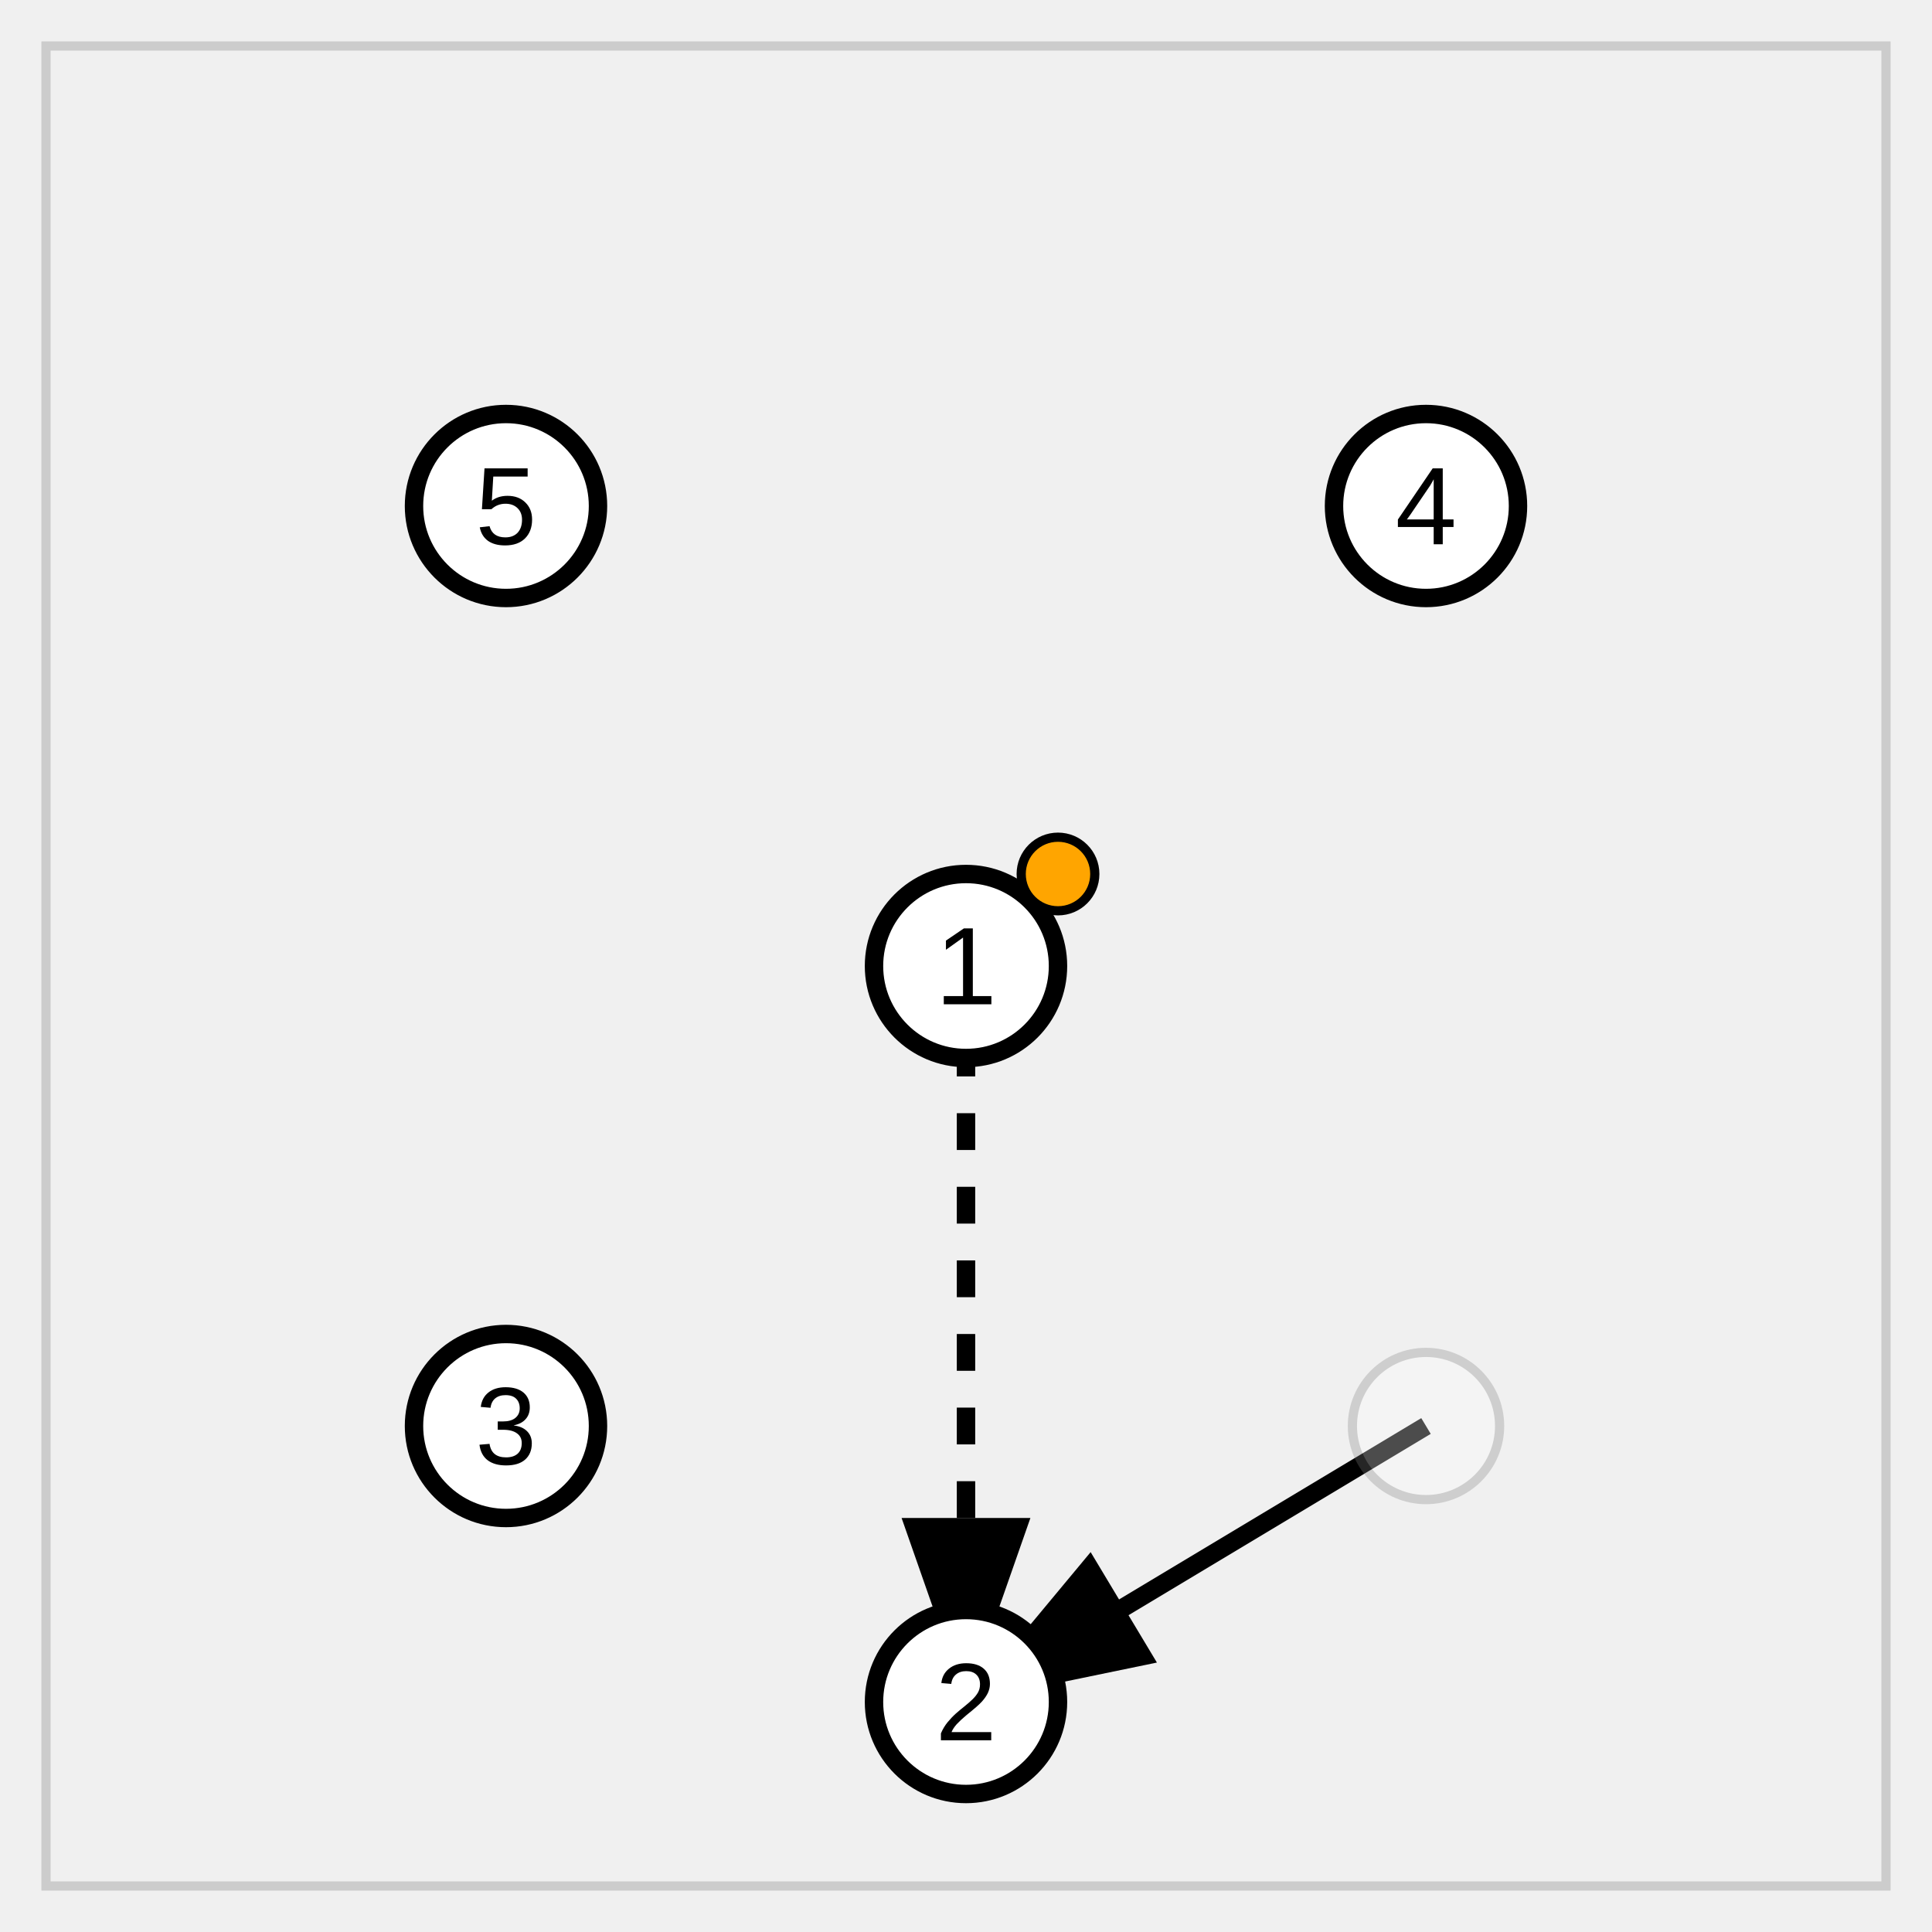
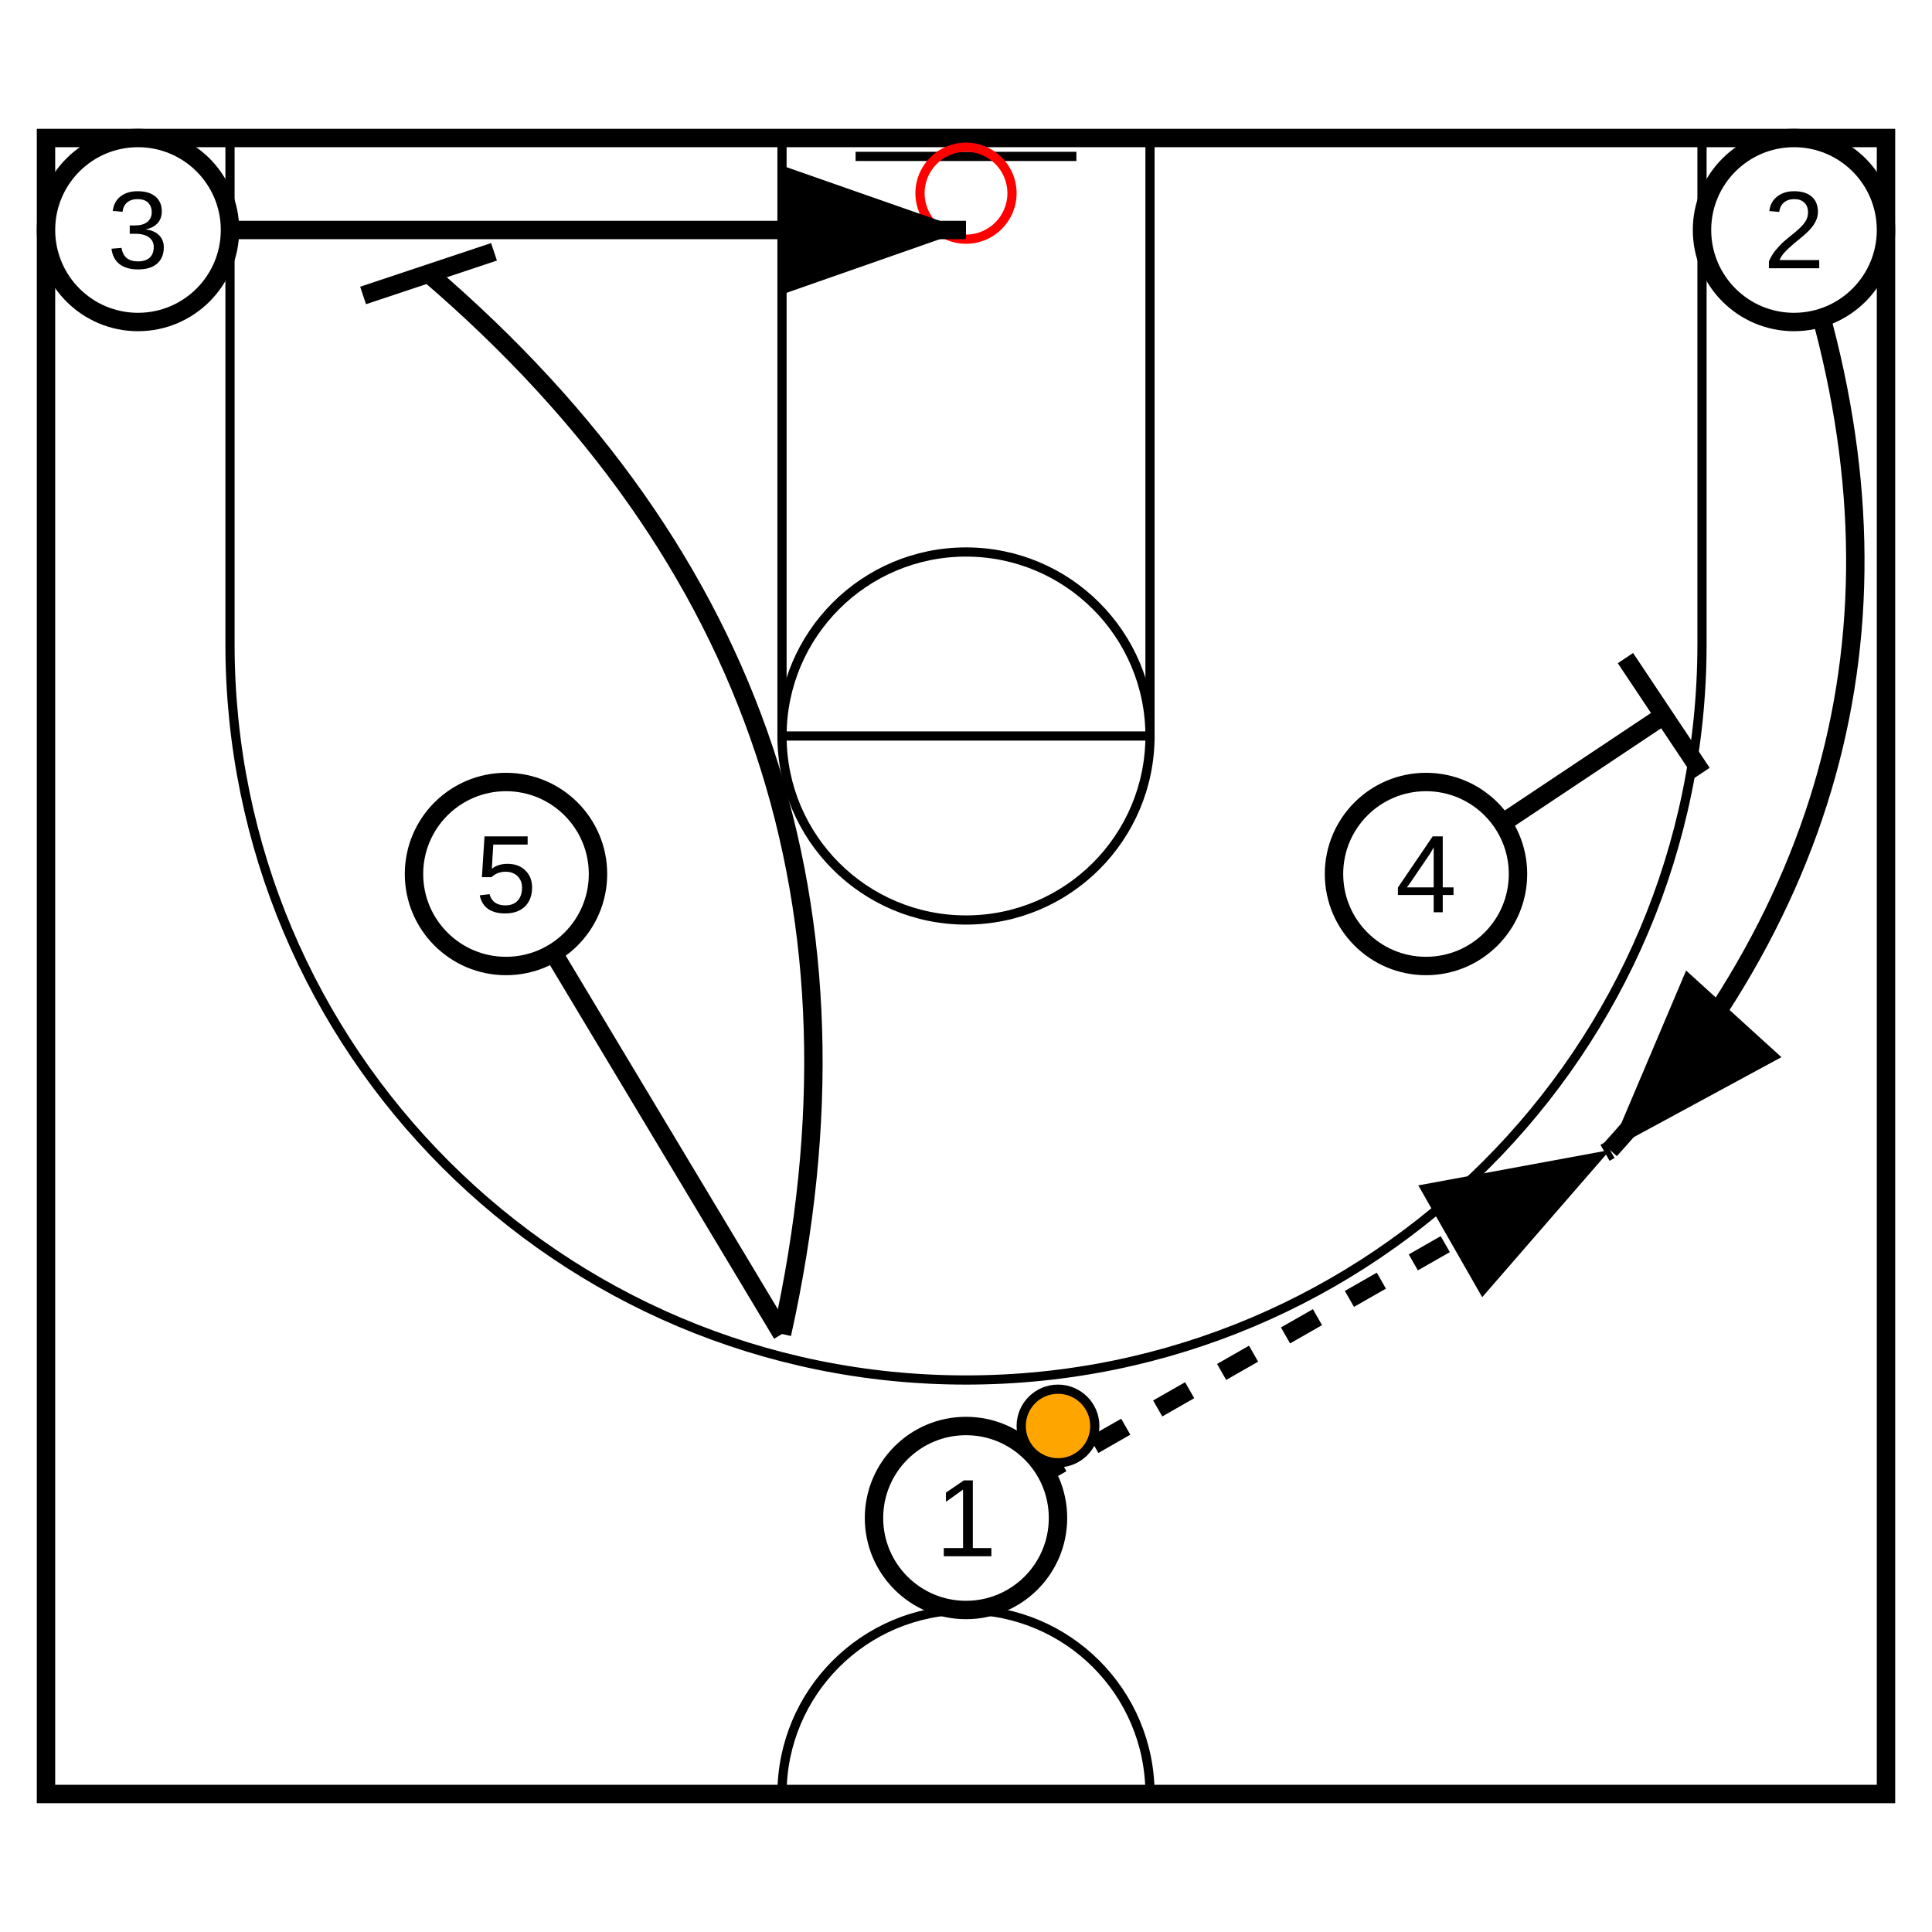
<svg xmlns="http://www.w3.org/2000/svg" width="500" height="500" viewBox="-105 -105 210 210">
-   <rect x="-100" y="-100" width="200" height="200" fill="none" stroke="#ccc" stroke-width="1" />
-   <line x1="50" y1="50" x2="0" y2="80" stroke="black" stroke-width="2" marker-end="url(#arrowhead)" />
-   <line x1="0" y1="0" x2="0" y2="80" stroke="black" stroke-width="2" stroke-dasharray="4" marker-end="url(#arrowhead)" />
-   <circle cx="0" cy="0" r="8" fill="white" stroke="gray" stroke-width="1" opacity="0.3" />
-   <circle cx="0" cy="0" r="10" fill="white" stroke="black" stroke-width="2" />
-   <text x="0" y="0" font-size="12" text-anchor="middle" dominant-baseline="central" font-family="Arial">1</text>
-   <circle cx="0" cy="0" r="4" fill="orange" stroke="black" stroke-width="1" transform="translate(10, -10)" />
-   <circle cx="50" cy="50" r="8" fill="white" stroke="gray" stroke-width="1" opacity="0.3" />
-   <circle cx="0" cy="80" r="10" fill="white" stroke="black" stroke-width="2" />
-   <text x="0" y="80" font-size="12" text-anchor="middle" dominant-baseline="central" font-family="Arial">2</text>
-   <circle cx="-50" cy="50" r="8" fill="white" stroke="gray" stroke-width="1" opacity="0.3" />
-   <circle cx="-50" cy="50" r="10" fill="white" stroke="black" stroke-width="2" />
-   <text x="-50" y="50" font-size="12" text-anchor="middle" dominant-baseline="central" font-family="Arial">3</text>
-   <circle cx="50" cy="-50" r="8" fill="white" stroke="gray" stroke-width="1" opacity="0.3" />
-   <circle cx="50" cy="-50" r="10" fill="white" stroke="black" stroke-width="2" />
-   <text x="50" y="-50" font-size="12" text-anchor="middle" dominant-baseline="central" font-family="Arial">4</text>
-   <circle cx="-50" cy="-50" r="8" fill="white" stroke="gray" stroke-width="1" opacity="0.3" />
-   <circle cx="-50" cy="-50" r="10" fill="white" stroke="black" stroke-width="2" />
-   <text x="-50" y="-50" font-size="12" text-anchor="middle" dominant-baseline="central" font-family="Arial">5</text>
+   <rect x="-105" y="-105" width="210" height="210" fill="white" />
+   <rect x="-100" y="-90" width="200" height="180" fill="white" stroke="black" stroke-width="2" />
+   <rect x="-20" y="-90" width="40" height="65" fill="none" stroke="black" stroke-width="1" />
+   <circle cx="0" cy="-25" r="20" fill="none" stroke="black" stroke-width="1" />
+   <path d="M -80 -90 L -80 -35 A 80 80 0 0 0 80 -35 L 80 -90" fill="none" stroke="black" stroke-width="1" />
+   <path d="M -20 90 A 20 20 0 0 1 20 90" fill="none" stroke="black" stroke-width="1" />
+   <line x1="-12" y1="-88" x2="12" y2="-88" stroke="black" stroke-width="1" />
+   <circle cx="0" cy="-84" r="5" stroke="red" stroke-width="1" fill="none" />
+   <line x1="-50" y1="-10" x2="-20" y2="40" stroke="black" stroke-width="2" />
+   <path d="M 90 -80 Q 110 -24 70 20" stroke="black" stroke-width="2" fill="none" marker-end="url(#arrowhead)" />
+   <line x1="-90" y1="-80" x2="0" y2="-80" stroke="black" stroke-width="2" marker-end="url(#arrowhead)" />
+   <line x1="50" y1="-10" x2="75.84" y2="-27.226" stroke="black" stroke-width="2" />
+   <line x1="71.679" y1="-33.467" x2="80" y2="-20.986" stroke="black" stroke-width="2" />
+   <path d="M -20 40 Q -4.632 -29.154 -58.419 -75.257" stroke="black" stroke-width="2" fill="none" />
+   <line x1="-65.534" y1="-72.885" x2="-51.304" y2="-77.628" stroke="black" stroke-width="2" />
+   <line x1="0" y1="60" x2="70" y2="20" stroke="black" stroke-width="2" stroke-dasharray="4" marker-end="url(#arrowhead)" />
+   <circle cx="0" cy="60" r="10" fill="white" stroke="black" stroke-width="2" />
+   <text x="0" y="60" font-size="12" text-anchor="middle" dominant-baseline="central" font-family="Arial">1</text>
+   <circle cx="0" cy="60" r="4" fill="orange" stroke="black" stroke-width="1" transform="translate(10, -10)" />
+   <circle cx="90" cy="-80" r="10" fill="white" stroke="black" stroke-width="2" />
+   <text x="90" y="-80" font-size="12" text-anchor="middle" dominant-baseline="central" font-family="Arial">2</text>
+   <circle cx="-90" cy="-80" r="10" fill="white" stroke="black" stroke-width="2" />
+   <text x="-90" y="-80" font-size="12" text-anchor="middle" dominant-baseline="central" font-family="Arial">3</text>
+   <circle cx="50" cy="-10" r="10" fill="white" stroke="black" stroke-width="2" />
+   <text x="50" y="-10" font-size="12" text-anchor="middle" dominant-baseline="central" font-family="Arial">4</text>
+   <circle cx="-50" cy="-10" r="10" fill="white" stroke="black" stroke-width="2" />
+   <text x="-50" y="-10" font-size="12" text-anchor="middle" dominant-baseline="central" font-family="Arial">5</text>
  <defs>
    <marker id="arrowhead" markerWidth="10" markerHeight="7" refX="10" refY="3.5" orient="auto">
      <polygon points="0 0, 10 3.5, 0 7" fill="black" />
    </marker>
  </defs>
</svg>
